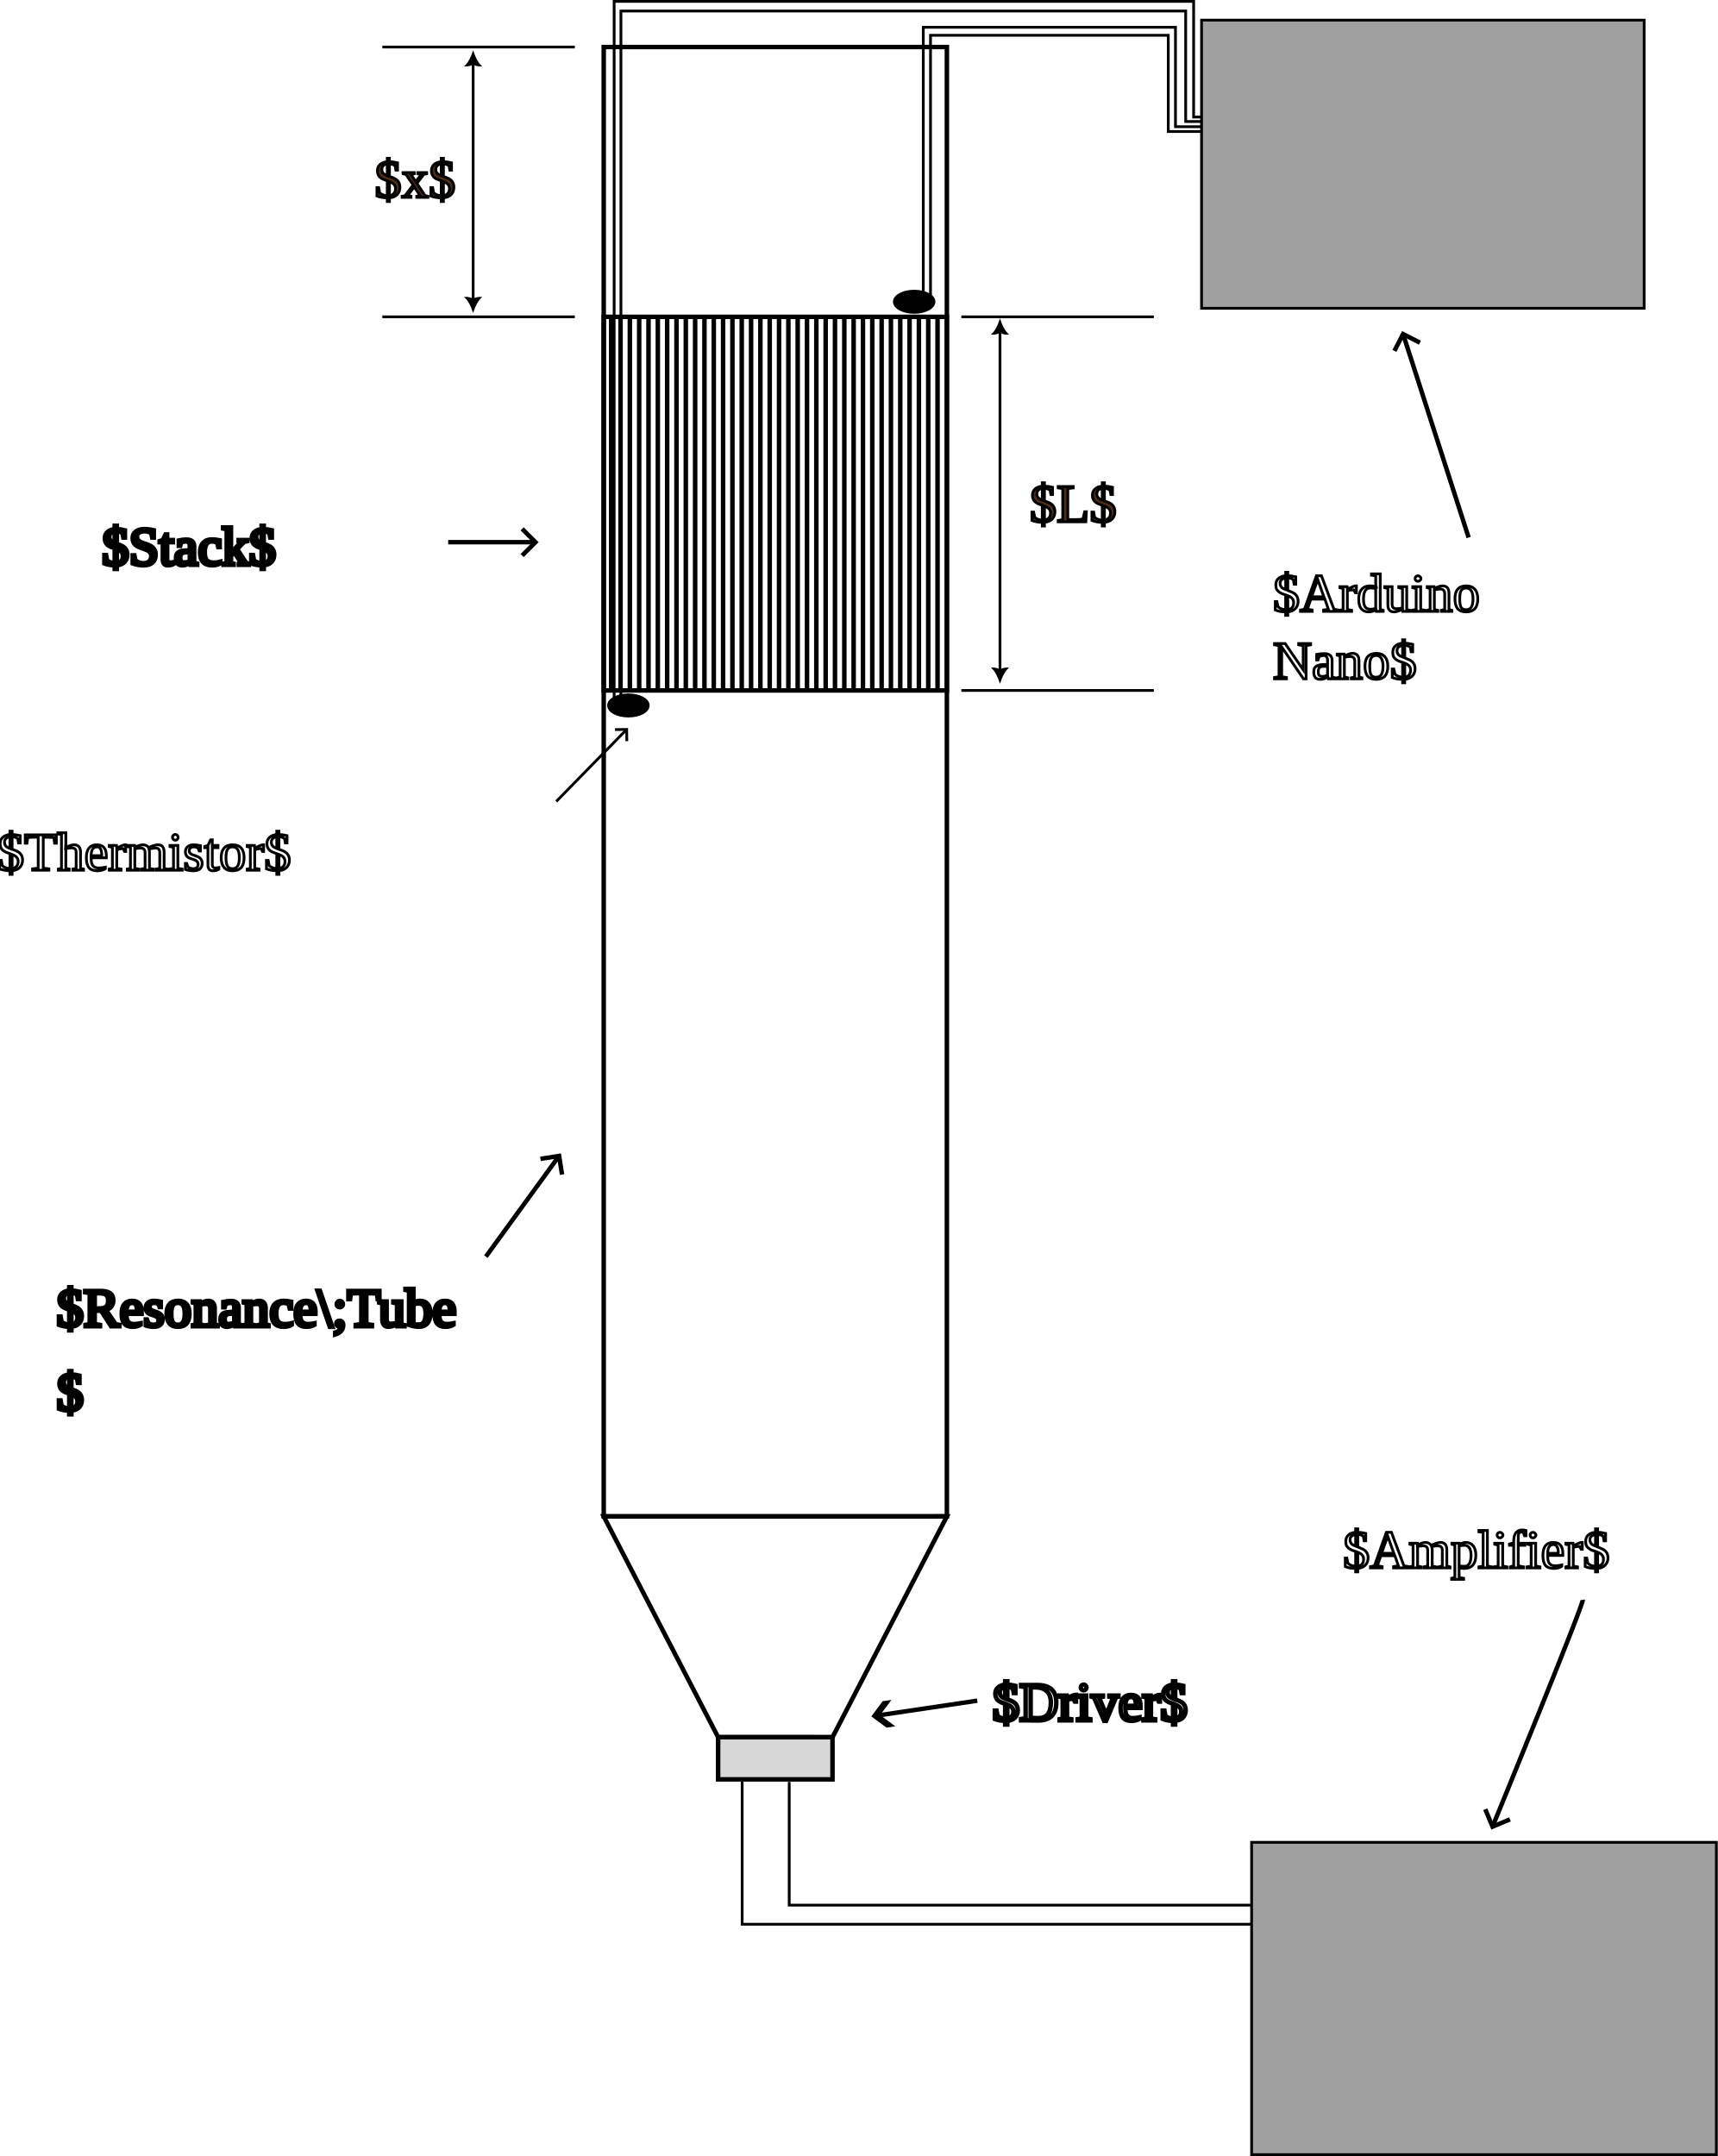
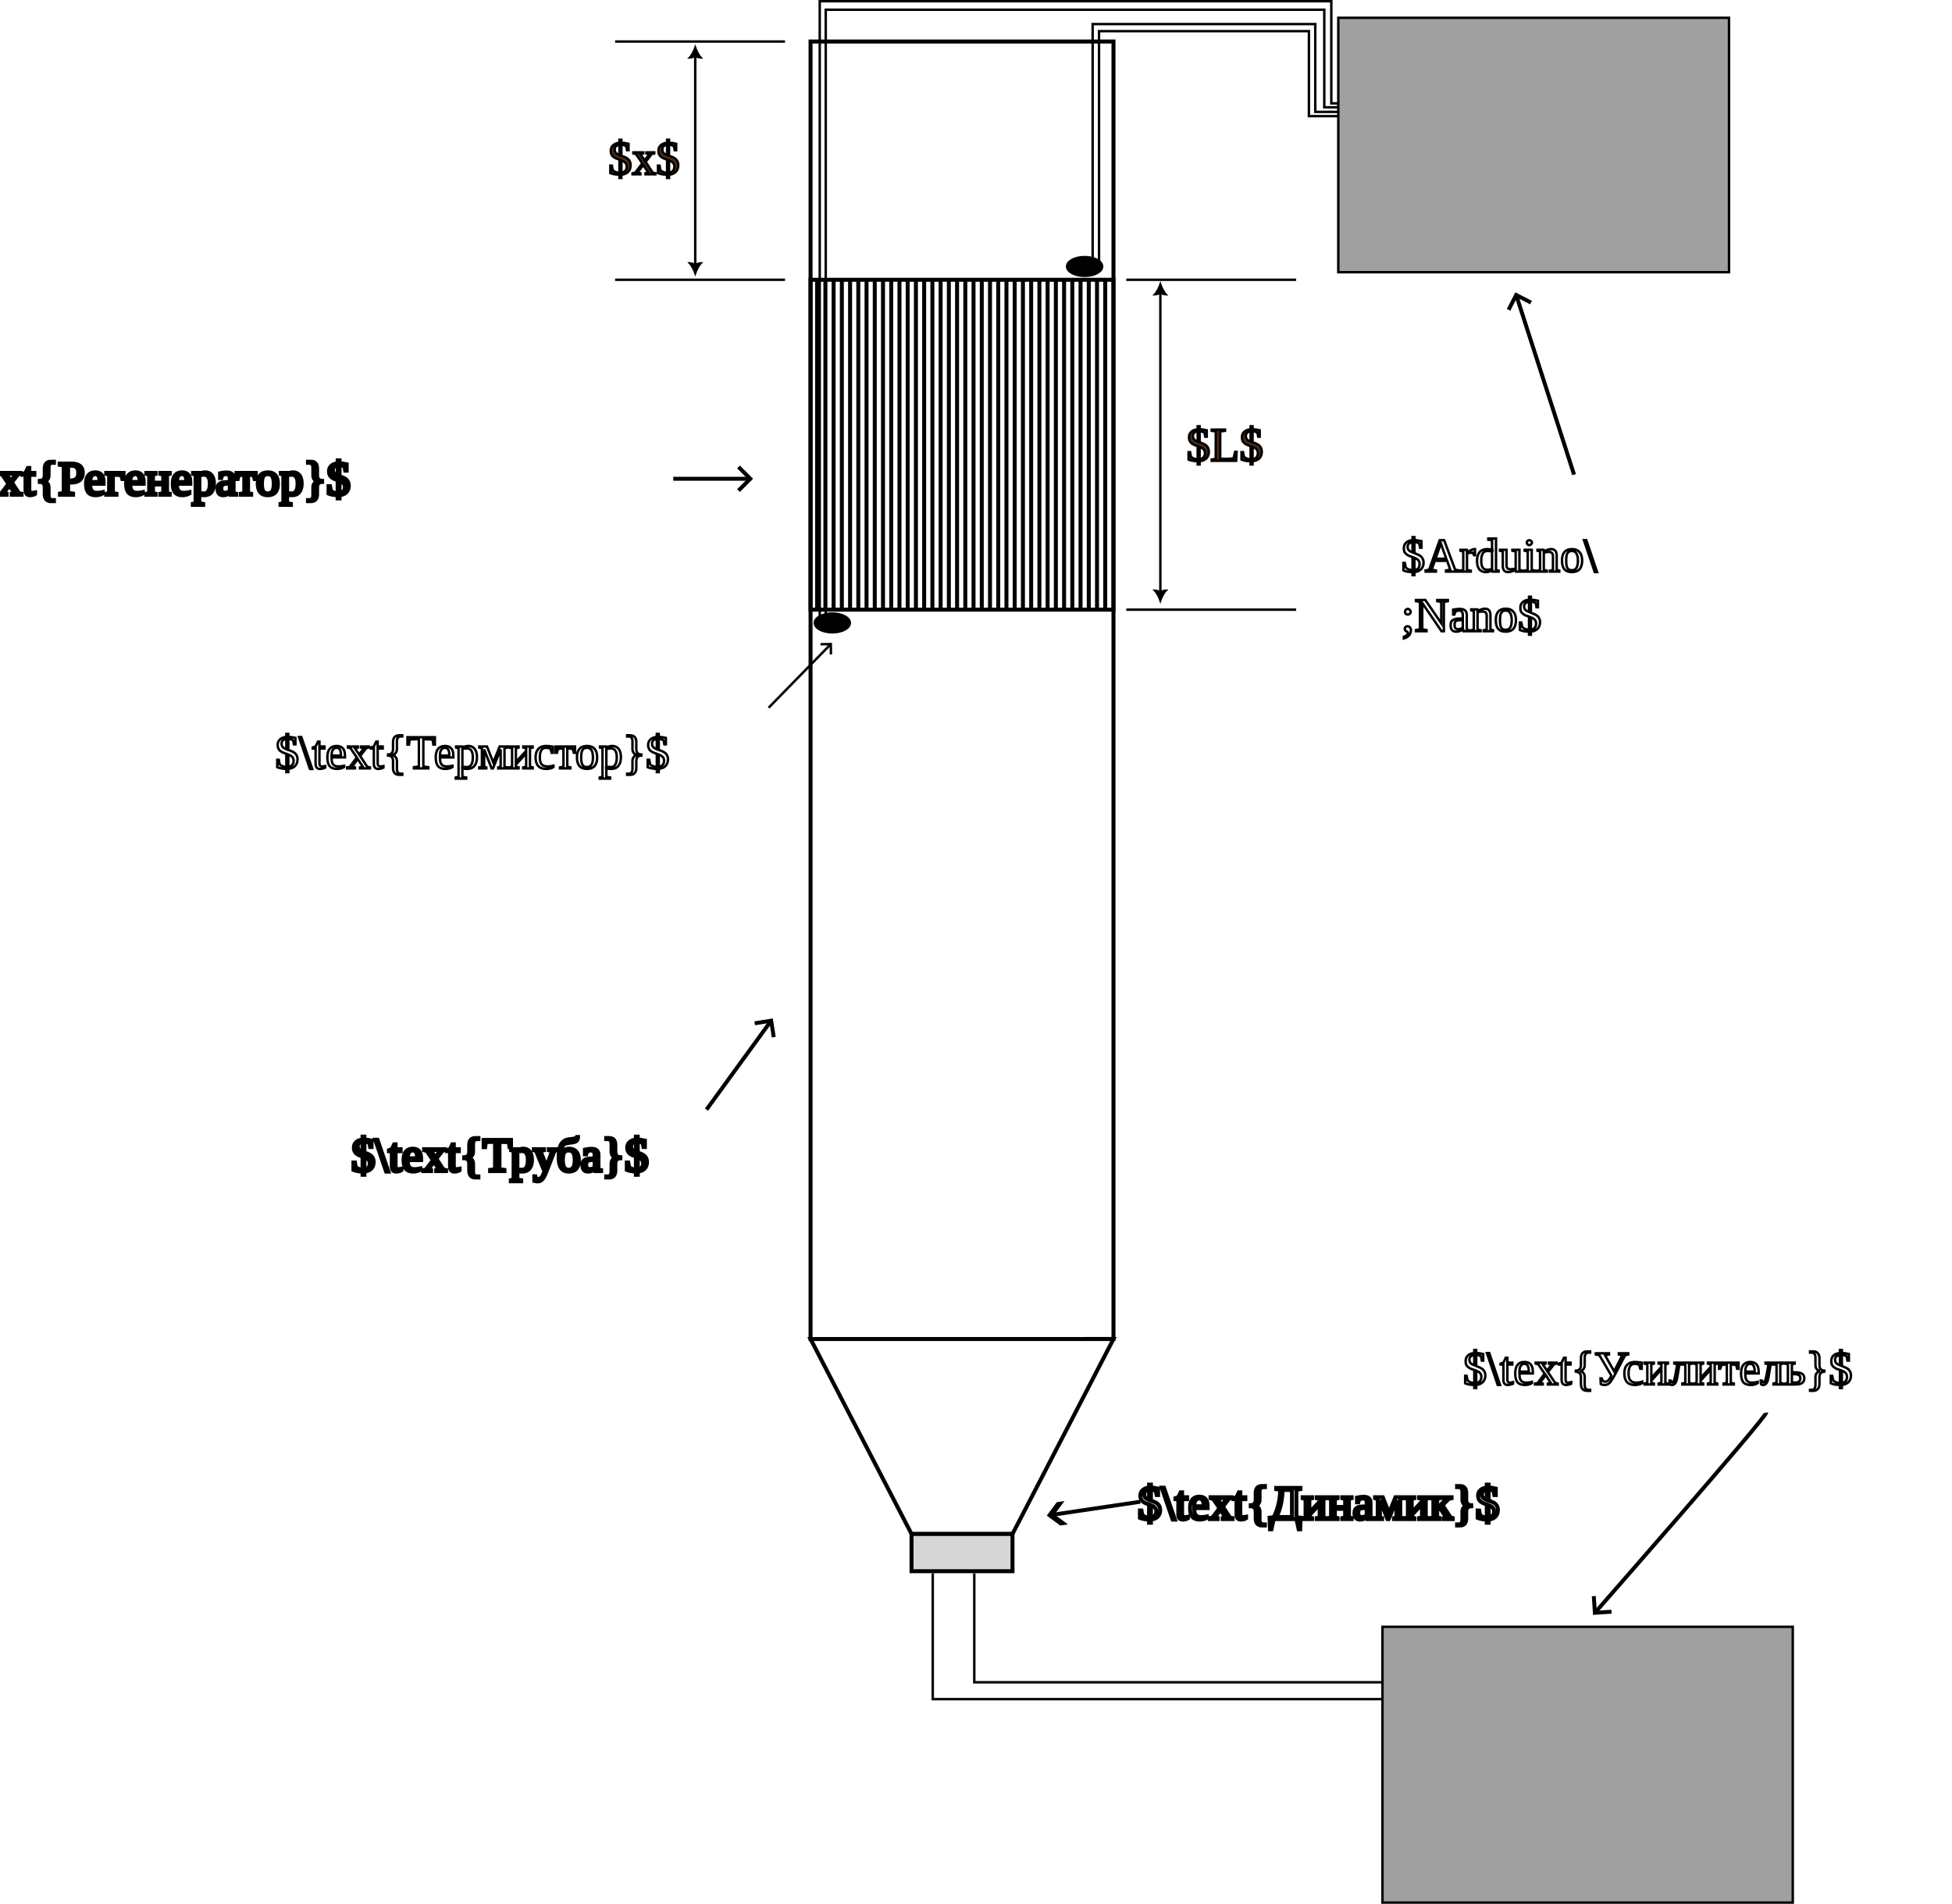
- <svg xmlns="http://www.w3.org/2000/svg" width="101.039mm" height="126.822mm" viewBox="0 0 101.039 126.822" version="1.1" id="svg5">
+ <svg xmlns="http://www.w3.org/2000/svg" width="130.062mm" height="126.822mm" viewBox="0 0 130.062 126.822" version="1.1" id="svg5">
  <defs id="defs2">
    <marker style="overflow:visible" id="marker3441" refX="0" refY="0" orient="auto-start-reverse" markerWidth="4.061" markerHeight="6.707" viewBox="0 0 4.061 6.707" preserveAspectRatio="xMidYMid">
      <path style="fill:none;stroke:context-stroke;stroke-width:1;stroke-linecap:butt" d="M 3,-3 0,0 3,3" id="path3439" transform="rotate(180,0.125,0)" />
    </marker>
-     <rect x="37.123" y="175.009" width="97.581" height="22.627" id="rect3253" />
+     <rect x="37.123" y="175.009" width="136.581" height="22.127" id="rect3253" />
    <rect x="54.729" y="29.236" width="25.671" height="15.509" id="rect1746" />
    <marker style="overflow:visible" id="marker1582" refX="0" refY="0" orient="auto-start-reverse" markerWidth="5.887" markerHeight="6.609" viewBox="0 0 5.887 6.609" preserveAspectRatio="xMidYMid">
      <path transform="scale(0.5)" style="fill:context-stroke;fill-rule:evenodd;stroke:context-stroke;stroke-width:1pt" d="m 6,0 c -3,1 -7,3 -9,5 0,0 0,-4 2,-5 -2,-1 -2,-5 -2,-5 2,2 6,4 9,5 z" id="path1580" />
    </marker>
    <marker style="overflow:visible" id="Arrow5" refX="0" refY="0" orient="auto-start-reverse" markerWidth="5.887" markerHeight="6.609" viewBox="0 0 5.887 6.609" preserveAspectRatio="xMidYMid">
      <path transform="scale(0.5)" style="fill:context-stroke;fill-rule:evenodd;stroke:context-stroke;stroke-width:1pt" d="m 6,0 c -3,1 -7,3 -9,5 0,0 0,-4 2,-5 -2,-1 -2,-5 -2,-5 2,2 6,4 9,5 z" id="path8893" />
    </marker>
    <rect x="228.917" y="114.963" width="64.54" height="14.118" id="rect20992" />
    <rect x="346.905" y="12.606" width="35.8" height="55.464" id="rect20968" />
    <rect x="125.047" y="16.639" width="109.92" height="50.422" id="rect20944" />
    <rect x="458.338" y="204.714" width="3.53" height="14.622" id="rect19620" />
    <rect x="352.956" y="180.007" width="78.154" height="32.774" id="rect17424" />
    <marker style="overflow:visible" id="marker15724" refX="0" refY="0" orient="auto-start-reverse" markerWidth="4.061" markerHeight="6.707" viewBox="0 0 4.061 6.707" preserveAspectRatio="xMidYMid">
      <path style="fill:none;stroke:context-stroke;stroke-width:1;stroke-linecap:butt" d="M 3,-3 0,0 3,3" id="path15722" transform="rotate(180,0.125,0)" />
    </marker>
-     <rect x="404.891" y="36.808" width="58.994" height="20.673" id="rect15702" />
+     <rect x="404.891" y="36.808" width="139.494" height="19.673" id="rect15702" />
    <marker style="overflow:visible" id="Arrow1" refX="0" refY="0" orient="auto-start-reverse" markerWidth="4.061" markerHeight="6.707" viewBox="0 0 4.061 6.707" preserveAspectRatio="xMidYMid">
      <path style="fill:none;stroke:context-stroke;stroke-width:1;stroke-linecap:butt" d="M 3,-3 0,0 3,3" id="path5057" transform="rotate(180,0.125,0)" />
    </marker>
-     <rect x="246.565" y="172.948" width="118.492" height="18.656" id="rect13170" />
+     <rect x="246.565" y="172.948" width="125.992" height="20.156" id="rect13170" />
    <marker style="overflow:visible" id="Arrow4" refX="0" refY="0" orient="auto-start-reverse" markerWidth="5" markerHeight="6" viewBox="0 0 5 6" preserveAspectRatio="xMidYMid">
      <path style="fill:context-stroke;fill-rule:evenodd;stroke:none" d="m 1,0 -3,3 h -2 l 3,-3 -3,-3 h 2 z" id="path1741" />
    </marker>
-     <rect x="108.031" y="131.563" width="53.659" height="18.362" id="rect12354" />
+     <rect x="108.031" y="131.563" width="119.659" height="20.362" id="rect12354" />
    <rect x="293.075" y="24.958" width="60.994" height="14.47" id="rect8656" />
    <rect x="293.075" y="24.958" width="73.851" height="15.227" id="rect10168" />
    <rect x="54.729" y="29.236" width="25.671" height="15.509" id="rect2376" />
    <rect x="37.123" y="175.009" width="97.581" height="22.627" id="rect3574" />
  </defs>
-   <g id="layer1" transform="translate(-85.61904,-2.659825)">
-     <text xml:space="preserve" transform="matrix(0.2645833,0,0,0.2645833,115.4145,66.15099)" id="text12352" style="white-space:pre;shape-inside:url(#rect12354);display:inline;fill:none;fill-opacity:1;stroke:#000000;stroke-width:0.99;stroke-dasharray:none;stroke-opacity:1">
-       <tspan x="108.031" y="142.51" id="tspan14971">$Driver$</tspan>
+   <g id="layer1" transform="translate(-67.12312,-2.659825)">
+     <text xml:space="preserve" transform="matrix(0.2645833,0,0,0.2645833,114.3561,66.15099)" id="text12352" style="white-space:pre;shape-inside:url(#rect12354);display:inline;fill:none;fill-opacity:1;stroke:#000000;stroke-width:0.99;stroke-dasharray:none;stroke-opacity:1">
+       <tspan x="108.031" y="142.51" id="tspan3918">$\text{Динамик}$</tspan>
    </text>
    <path id="rect184" style="fill:none;stroke:#000000;stroke-width:0.265" d="M 121.13,91.858 V 5.426 h 20.184 v 86.431 z" />
    <path id="rect498" style="fill:none;stroke:#000000;stroke-width:0.265" d="M 127.858,104.846 121.13,91.858 h 20.184 l -6.728,12.989 z" />
    <path id="rect502" style="fill:#d7d7d7;fill-opacity:1;stroke:#000000;stroke-width:0.265" d="m 127.858,107.327 v -2.481 h 6.728 v 2.481 z" />
    <path id="rect505" style="fill:none;stroke:#000000;stroke-width:0.265" d="M 121.13,43.274 V 21.297 h 20.184 v 21.977 z" />
    <path style="fill:none;stroke:#000000;stroke-width:0.265" d="M 128.7,43.274 V 21.297" id="path598" />
    <path style="fill:none;stroke:#000000;stroke-width:0.265" d="M 136.926,43.274 V 21.297" id="path600" />
    <path style="fill:none;stroke:#000000;stroke-width:0.265" d="M 133.636,43.274 V 21.297" id="path602" />
    <path style="fill:none;stroke:#000000;stroke-width:0.265" d="M 131.99,43.274 V 21.297" id="path604" />
    <path style="fill:none;stroke:#000000;stroke-width:0.265" d="M 127.054,43.274 V 21.297" id="path606" />
    <path style="fill:none;stroke:#000000;stroke-width:0.265" d="M 125.409,43.274 V 21.297" id="path608" />
    <path style="fill:none;stroke:#000000;stroke-width:0.265" d="M 138.571,43.274 V 21.297" id="path760" />
    <path style="fill:none;stroke:#000000;stroke-width:0.265" d="M 135.281,43.274 V 21.297" id="path762" />
    <path style="fill:none;stroke:#000000;stroke-width:0.265" d="M 130.345,43.274 V 21.297" id="path764" />
    <path style="fill:none;stroke:#000000;stroke-width:0.265" d="M 123.764,43.274 V 21.297" id="path766" />
    <path style="fill:none;stroke:#000000;stroke-width:0.265" d="M 122.119,43.274 V 21.297" id="path768" />
    <path style="fill:none;stroke:#000000;stroke-width:0.265" d="M 140.217,43.274 V 21.297" id="path770" />
    <path style="fill:none;stroke:#000000;stroke-width:0.265" d="M 129.248,43.274 V 21.297" id="path828" />
    <path style="fill:none;stroke:#000000;stroke-width:0.265" d="M 137.475,43.274 V 21.297" id="path830" />
    <path style="fill:none;stroke:#000000;stroke-width:0.265" d="M 134.184,43.274 V 21.297" id="path832" />
    <path style="fill:none;stroke:#000000;stroke-width:0.265" d="M 132.539,43.274 V 21.297" id="path834" />
    <path style="fill:none;stroke:#000000;stroke-width:0.265" d="M 127.603,43.274 V 21.297" id="path836" />
    <path style="fill:none;stroke:#000000;stroke-width:0.265" d="M 125.958,43.274 V 21.297" id="path838" />
    <path style="fill:none;stroke:#000000;stroke-width:0.265" d="M 139.12,43.274 V 21.297" id="path840" />
    <path style="fill:none;stroke:#000000;stroke-width:0.265" d="M 135.829,43.274 V 21.297" id="path842" />
    <path style="fill:none;stroke:#000000;stroke-width:0.265" d="M 130.893,43.274 V 21.297" id="path844" />
    <path style="fill:none;stroke:#000000;stroke-width:0.265" d="M 124.312,43.274 V 21.297" id="path846" />
    <path style="fill:none;stroke:#000000;stroke-width:0.265" d="M 122.667,43.274 V 21.297" id="path848" />
    <path style="fill:none;stroke:#000000;stroke-width:0.265" d="M 140.765,43.274 V 21.297" id="path850" />
    <path style="fill:none;stroke:#000000;stroke-width:0.265" d="M 128.151,43.274 V 21.297" id="path852" />
    <path style="fill:none;stroke:#000000;stroke-width:0.265" d="M 136.378,43.274 V 21.297" id="path854" />
    <path style="fill:none;stroke:#000000;stroke-width:0.265" d="M 133.087,43.274 V 21.297" id="path856" />
    <path style="fill:none;stroke:#000000;stroke-width:0.265" d="M 131.442,43.274 V 21.297" id="path858" />
    <path style="fill:none;stroke:#000000;stroke-width:0.265" d="M 126.506,43.274 V 21.297" id="path860" />
    <path style="fill:none;stroke:#000000;stroke-width:0.265" d="M 124.861,43.274 V 21.297" id="path862" />
    <path style="fill:none;stroke:#000000;stroke-width:0.265" d="M 138.023,43.274 V 21.297" id="path864" />
    <path style="fill:none;stroke:#000000;stroke-width:0.265" d="M 134.732,43.274 V 21.297" id="path866" />
    <path style="fill:none;stroke:#000000;stroke-width:0.265" d="M 129.797,43.274 V 21.297" id="path868" />
    <path style="fill:none;stroke:#000000;stroke-width:0.265" d="M 123.215,43.274 V 21.297" id="path870" />
    <path style="fill:none;stroke:#000000;stroke-width:0.265" d="M 121.57,43.274 V 21.297" id="path872" />
    <path style="fill:none;stroke:#000000;stroke-width:0.265" d="M 139.668,43.274 V 21.297" id="path874" />
    <text xml:space="preserve" style="font-size:3.175px;fill:none;fill-opacity:1;stroke:#000000;stroke-width:0.262;stroke-dasharray:none;stroke-opacity:1" x="-3.806" y="137.976" id="text10898" transform="rotate(-90)">
      <tspan id="tspan10896" style="stroke-width:0.262" x="-3.806" y="137.976"> </tspan>
    </text>
    <path style="fill:none;fill-opacity:1;stroke:#000000;stroke-width:0.262;stroke-dasharray:none;stroke-opacity:1;marker-end:url(#Arrow4)" d="m 143.102,102.698 -5.972,0.887" id="path12358" />
-     <text xml:space="preserve" transform="matrix(0.2645833,0,0,0.2645833,23.71048,32.01812)" id="text13168" style="white-space:pre;shape-inside:url(#rect13170);display:inline;fill:#000000;fill-opacity:1;stroke:#000000;stroke-width:0.99;stroke-dasharray:none;stroke-opacity:1">
-       <tspan x="246.564" y="183.897" id="tspan14973">$Resonance\;Tube</tspan>
-       <tspan x="246.564" y="202.553" id="tspan14975">$</tspan>
+     <text xml:space="preserve" transform="matrix(0.2645833,0,0,0.2645833,25.29798,32.01812)" id="text13168" style="white-space:pre;shape-inside:url(#rect13170);display:inline;fill:#000000;fill-opacity:1;stroke:#000000;stroke-width:0.99;stroke-dasharray:none;stroke-opacity:1">
+       <tspan x="246.564" y="183.897" id="tspan3920">$\text{Труба}$</tspan>
    </text>
    <path style="fill:#d7d7d7;fill-opacity:1;stroke:#000000;stroke-width:0.262;stroke-dasharray:none;stroke-opacity:1;marker-end:url(#Arrow1)" d="m 114.198,76.577 4.269,-5.87" id="path14900" />
-     <text xml:space="preserve" transform="matrix(0.2645833,0,0,0.2645833,-15.50723,23.24836)" id="text15700" style="white-space:pre;shape-inside:url(#rect15702);display:inline;fill:#010101;fill-opacity:1;stroke:#000000;stroke-width:0.99;stroke-dasharray:none;stroke-opacity:1">
-       <tspan x="404.891" y="47.757" id="tspan14977">$Stack$</tspan>
+     <text xml:space="preserve" transform="matrix(0.2645833,0,0,0.2645833,-44.87599,22.98377)" id="text15700" style="white-space:pre;shape-inside:url(#rect15702);display:inline;fill:#010101;fill-opacity:1;stroke:#000000;stroke-width:0.99;stroke-dasharray:none;stroke-opacity:1">
+       <tspan x="404.891" y="47.757" id="tspan3922">$\text{Регенератор}$</tspan>
    </text>
    <path style="fill:#d7d7d7;fill-opacity:1;stroke:#000000;stroke-width:0.262;stroke-dasharray:none;stroke-opacity:1;marker-end:url(#marker15724)" d="m 111.981,34.553 h 5.07" id="path15720" />
    <text xml:space="preserve" transform="scale(0.2645833)" id="text19618" style="white-space:pre;shape-inside:url(#rect19620);display:inline;fill:#d7d7d7;fill-opacity:1;stroke:#000000;stroke-width:0.99;stroke-dasharray:none;stroke-opacity:1" />
    <text xml:space="preserve" transform="scale(0.2645833)" id="text20942" style="white-space:pre;shape-inside:url(#rect20944);display:inline;fill:#d7d7d7;fill-opacity:1;stroke:#000000;stroke-width:0.99;stroke-dasharray:none;stroke-opacity:1" />
    <text xml:space="preserve" transform="scale(0.2645833)" id="text20966" style="white-space:pre;shape-inside:url(#rect20968);display:inline;fill:#d7d7d7;fill-opacity:1;stroke:#000000;stroke-width:0.99;stroke-dasharray:none;stroke-opacity:1" />
    <path style="fill:#010101;stroke:#000000;stroke-width:0.162;stroke-dasharray:none" d="M 153.487,43.274 H 142.167" id="path635" />
    <path style="fill:#010101;stroke:#000000;stroke-width:0.162;stroke-dasharray:none" d="M 153.487,21.297 H 142.167" id="path637" />
    <path style="fill:#010101;stroke:#000000;stroke-width:0.162;stroke-dasharray:none;marker-start:url(#Arrow5);marker-end:url(#marker1582)" d="M 144.438,22.048 V 42.223" id="path1307" />
    <text xml:space="preserve" transform="matrix(0.2645833,0,0,0.2645833,131.7004,22.72293)" id="text1744" style="white-space:pre;shape-inside:url(#rect1746);display:inline;fill:#502d16;stroke:#000000;stroke-width:0.612;stroke-dasharray:none">
-       <tspan x="54.729" y="40.184" id="tspan14979">$L$</tspan>
+       <tspan x="54.729" y="40.184" id="tspan3924">$L$</tspan>
    </text>
    <path style="fill:#010101;stroke:#000000;stroke-width:0.162;stroke-dasharray:none" d="M 119.429,21.297 H 108.109" id="path2366" />
    <path style="fill:#010101;stroke:#000000;stroke-width:0.162;stroke-dasharray:none" d="M 119.429,5.426 H 108.109" id="path2368" />
    <path style="fill:#010101;stroke:#000000;stroke-width:0.162;stroke-dasharray:none;marker-start:url(#Arrow5);marker-end:url(#marker1582)" d="M 113.448,6.271 V 20.419" id="path2370" />
    <text xml:space="preserve" transform="matrix(0.2645833,0,0,0.2645833,93.17292,3.637)" id="text2374" style="white-space:pre;shape-inside:url(#rect2376);display:inline;fill:#502d16;stroke:#000000;stroke-width:0.612;stroke-dasharray:none">
-       <tspan x="54.729" y="40.184" id="tspan14981">$x$</tspan>
+       <tspan x="54.729" y="40.184" id="tspan3926">$x$</tspan>
    </text>
    <text xml:space="preserve" style="font-size:3.175px;fill:#502d16;stroke:#000000;stroke-width:0.162;stroke-dasharray:none" x="110.105" y="13.88" id="text2460">
      <tspan id="tspan2458" style="stroke-width:0.162" x="110.105" y="13.88" />
    </text>
    <ellipse style="fill:#000000;fill-opacity:1;stroke:#000000;stroke-width:0.162;stroke-dasharray:none" id="path2649" cx="139.391" cy="20.41" rx="1.167" ry="0.624" />
    <path style="fill:none;fill-opacity:1;stroke:#000000;stroke-width:0.162;stroke-dasharray:none" d="M 140.351,20.49 V 4.736 h 13.985 v 5.66 h 2.017" id="path3017" />
    <path style="fill:none;fill-opacity:1;stroke:#000000;stroke-width:0.162;stroke-dasharray:none" d="M 139.926,20.254 V 4.264 h 14.834 v 5.849 h 1.593" id="path3019" />
    <ellipse style="fill:#000000;fill-opacity:1;stroke:#000000;stroke-width:0.162;stroke-dasharray:none" id="ellipse3021" cx="122.581" cy="44.157" rx="1.167" ry="0.624" />
    <path style="fill:none;fill-opacity:1;stroke:#000000;stroke-width:0.162;stroke-dasharray:none" d="M 121.742,43.964 V 2.741 h 34.086 v 6.804 h 0.525" id="path3023" />
    <path style="fill:none;fill-opacity:1;stroke:#000000;stroke-width:0.162;stroke-dasharray:none" d="M 122.142,43.964 V 3.308 h 33.219 v 6.499 h 0.992" id="path3025" />
    <rect style="fill:#a0a0a0;fill-opacity:1;stroke:#000000;stroke-width:0.162;stroke-dasharray:none" id="rect3079" width="26.033" height="16.949" x="156.294" y="3.845" />
-     <text xml:space="preserve" style="font-size:3.175px;white-space:pre;inline-size:16.054;fill:none;fill-opacity:1;stroke:#000000;stroke-width:0.162;stroke-dasharray:none" x="162.162" y="10.003" id="text3195" transform="translate(-1.669125,28.61792)">
-       <tspan x="162.162" y="10.003" id="tspan14983">$Arduino</tspan>
-       <tspan x="162.162" y="13.972" id="tspan14985">Nano$</tspan>
+     <text xml:space="preserve" style="font-size:3.175px;white-space:pre;inline-size:16.054;display:inline;fill:none;fill-opacity:1;stroke:#000000;stroke-width:0.162;stroke-dasharray:none" x="162.162" y="10.003" id="text3195" transform="translate(-1.669125,30.73459)">
+       <tspan x="162.162" y="10.003" id="tspan3928">$Arduino\</tspan>
+       <tspan x="162.162" y="13.972" id="tspan3930">;Nano$</tspan>
    </text>
    <text xml:space="preserve" style="font-size:3.175px;fill:none;fill-opacity:1;stroke:#000000;stroke-width:0.162;stroke-dasharray:none" x="172.732" y="19.404" id="text3249">
      <tspan id="tspan3247" style="stroke-width:0.162" x="172.732" y="19.404" />
    </text>
-     <text xml:space="preserve" transform="matrix(0.2645833,0,0,0.2645833,75.63761,4.646953)" id="text3251" style="white-space:pre;shape-inside:url(#rect3253);fill:none;fill-opacity:1;stroke:#000000;stroke-width:0.612;stroke-dasharray:none">
-       <tspan x="37.123" y="185.958" id="tspan14987">$Thermistor$</tspan>
+     <text xml:space="preserve" transform="matrix(0.2645833,0,0,0.2645833,75.63761,4.646953)" id="text3251" style="white-space:pre;shape-inside:url(#rect3253);display:inline;fill:none;fill-opacity:1;stroke:#000000;stroke-width:0.612;stroke-dasharray:none">
+       <tspan x="37.123" y="185.958" id="tspan3932">$\text{Термистор}$</tspan>
    </text>
    <path style="fill:none;fill-opacity:1;stroke:#000000;stroke-width:0.162;stroke-dasharray:none;marker-end:url(#marker3441)" d="m 118.336,49.806 4.116,-4.209" id="path3437" />
    <path style="fill:none;fill-opacity:1;stroke:#000000;stroke-width:0.162;stroke-dasharray:none" d="m 129.273,107.468 v 8.381 h 29.942" id="path3612" />
    <path style="fill:none;fill-opacity:1;stroke:#000000;stroke-width:0.162;stroke-dasharray:none" d="m 132.04,107.476 v 7.25 h 27.175" id="path3614" />
    <rect style="fill:#a0a0a0;fill-opacity:1;stroke:#000000;stroke-width:0.162;stroke-dasharray:none" id="rect3616" width="27.338" height="18.37" x="159.238" y="111.031" ry="0" />
    <path style="fill:#010101;stroke:#000000;stroke-width:0.262;marker-end:url(#marker3441)" d="m 172.003,34.278 -3.836,-11.906" id="path655" />
-     <text xml:space="preserve" style="font-size:3.175px;white-space:pre;inline-size:19.983;fill:none;fill-opacity:1;stroke:#000000;stroke-width:0.162;stroke-dasharray:none" x="162.162" y="10.003" id="text1381" transform="translate(2.446826,84.88484)">
-       <tspan x="162.162" y="10.003" id="tspan14989">$Amplifier$</tspan>
+     <text xml:space="preserve" style="font-size:3.175px;white-space:pre;inline-size:32.815;display:inline;fill:none;fill-opacity:1;stroke:#000000;stroke-width:0.162;stroke-dasharray:none" x="162.162" y="10.003" id="text1381" transform="translate(2.446826,84.88484)">
+       <tspan x="162.162" y="10.003" id="tspan3934">$\text{Усилитель}$</tspan>
    </text>
-     <path style="fill:#010101;stroke:#000000;stroke-width:0.262;marker-end:url(#marker3441)" d="m 178.719,96.765 c 0.047,0.281 -5.285,13.283 -5.285,13.283" id="path2285" />
+     <path style="fill:#010101;stroke:#000000;stroke-width:0.262;marker-end:url(#marker3441)" d="m 184.804,96.765 c 0.047,0.281 -11.371,13.283 -11.371,13.283" id="path2285" />
  </g>
</svg>
